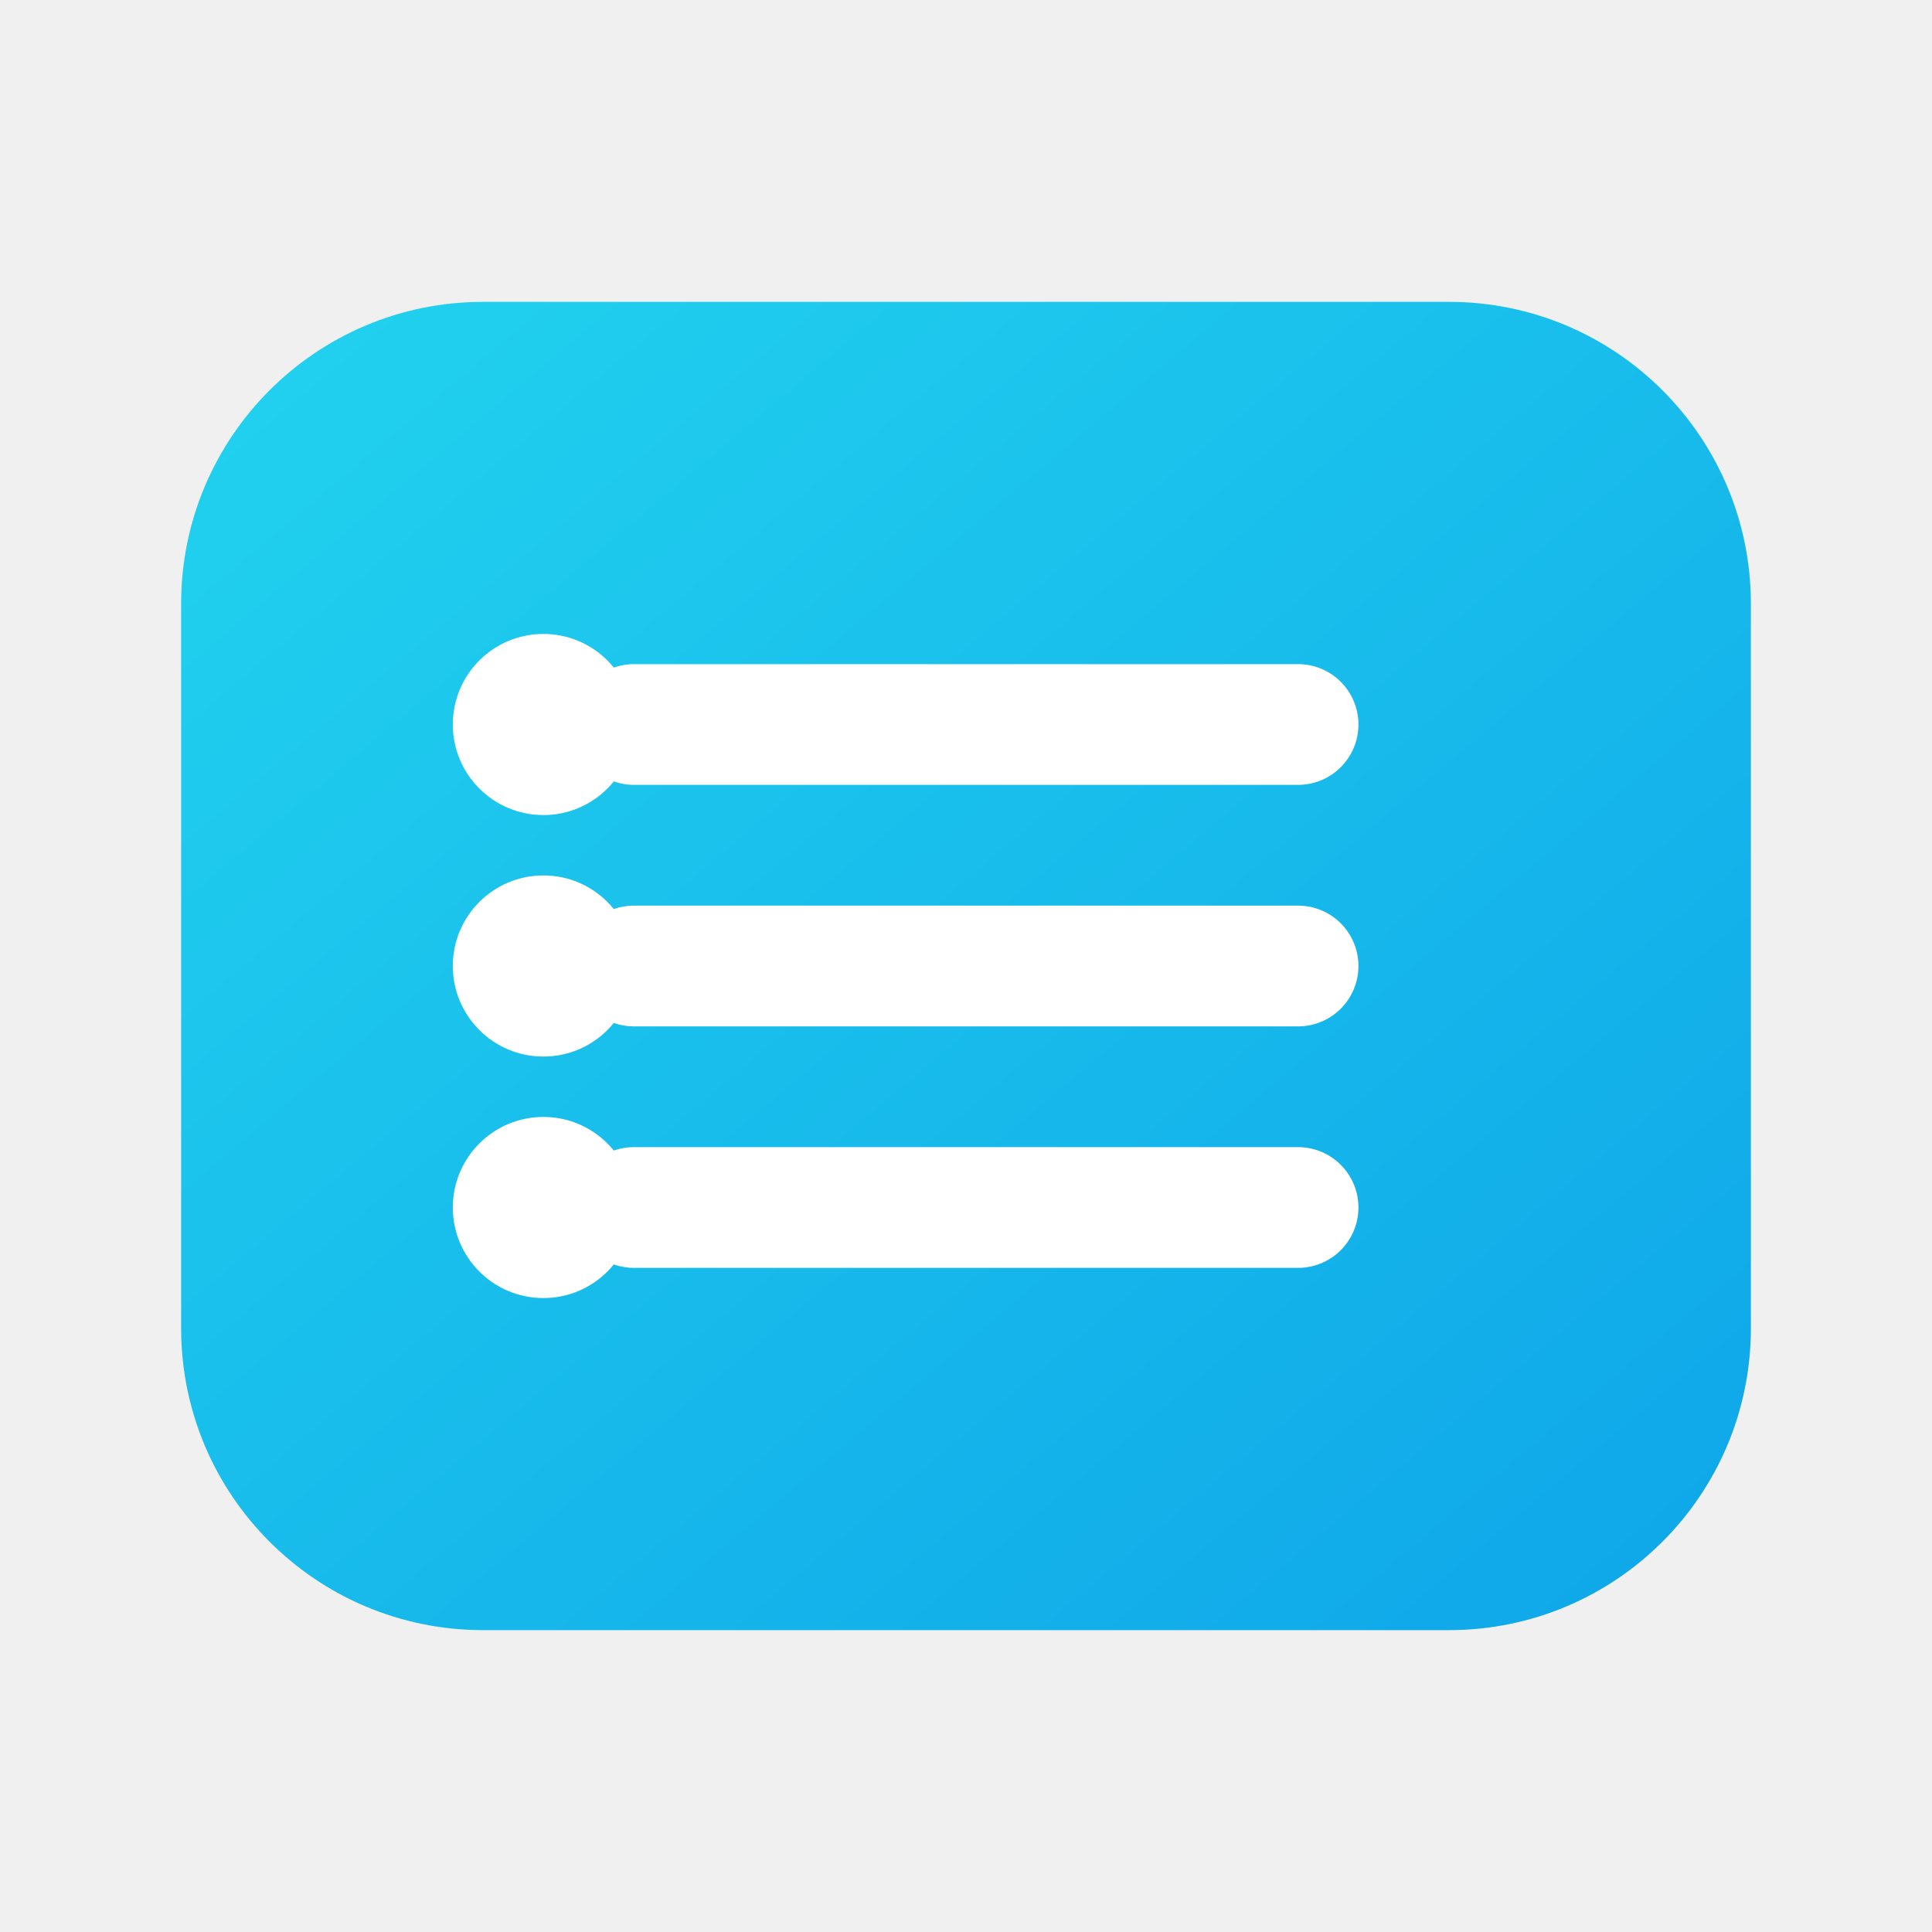
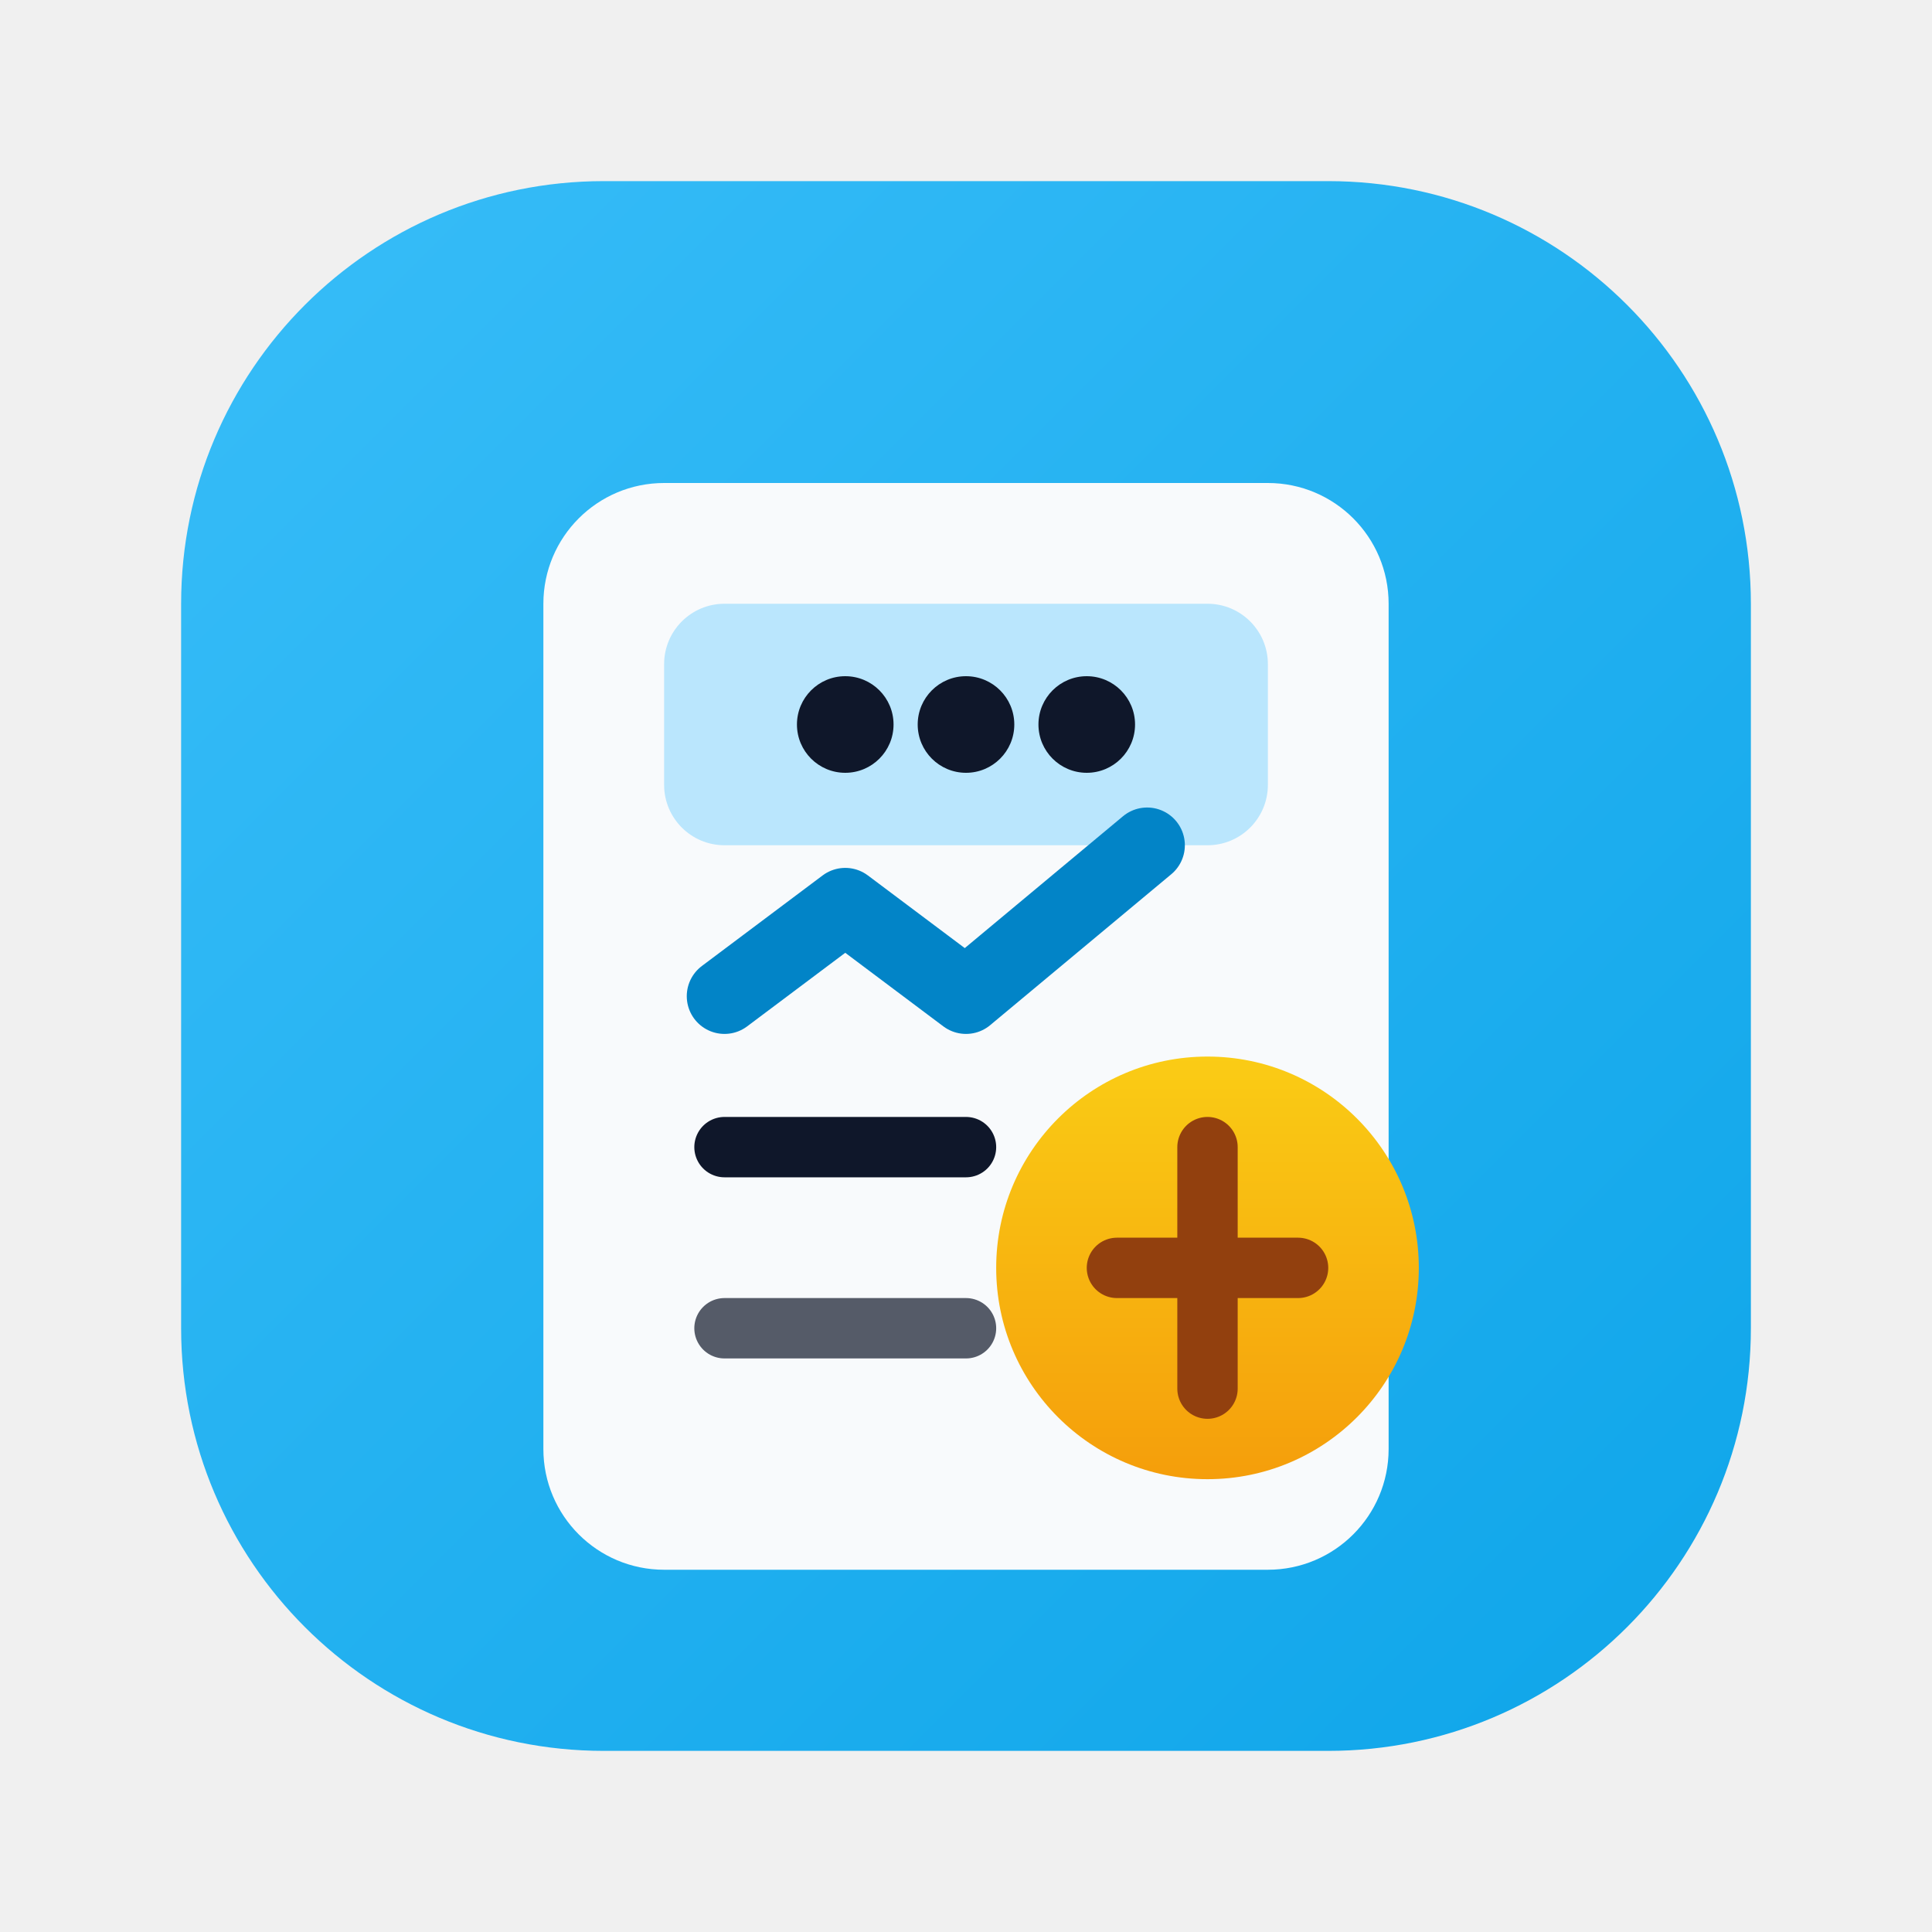
<svg xmlns="http://www.w3.org/2000/svg" viewBox="0 0 64 64" role="img" aria-labelledby="title">
  <defs>
-     <linearGradient id="gradCostos" x1="0%" y1="0%" x2="100%" y2="100%">
-       <stop offset="0%" stop-color="#22d3ee" />
+     <linearGradient id="costosBg" x1="0%" y1="0%" x2="100%" y2="100%">
+       <stop offset="0%" stop-color="#38bdf8" />
      <stop offset="100%" stop-color="#0ea5e9" />
    </linearGradient>
+     <linearGradient id="coin" x1="0%" y1="0%" x2="0%" y2="100%">
+       <stop offset="0%" stop-color="#facc15" />
+       <stop offset="100%" stop-color="#f59e0b" />
+     </linearGradient>
  </defs>
-   <rect x="6" y="10" width="52" height="44" rx="10" fill="url(#gradCostos)" />
-   <path d="M21 24h22M21 32h22M21 40h22" stroke="#fff" stroke-width="4" stroke-linecap="round" />
-   <circle cx="18" cy="24" r="3" fill="#fff" />
-   <circle cx="18" cy="32" r="3" fill="#fff" />
-   <circle cx="18" cy="40" r="3" fill="#fff" />
+   <rect x="6" y="6" width="52" height="52" rx="14" fill="url(#costosBg)" />
+   <rect x="18" y="16" width="28" height="36" rx="4" fill="#f8fafc" />
+   <rect x="22" y="20" width="20" height="8" rx="2" fill="#bae6fd" />
+   <path d="M24 33l4-3 4 3 6-5" fill="none" stroke="#0284c7" stroke-width="2.5" stroke-linecap="round" stroke-linejoin="round" />
+   <path d="M24 38h8" stroke="#0f172a" stroke-width="2" stroke-linecap="round" />
+   <path d="M24 44h8" stroke="#0f172a" stroke-width="2" stroke-linecap="round" opacity="0.7" />
+   <circle cx="40" cy="42" r="7" fill="url(#coin)" />
+   <path d="M40 38v8" stroke="#92400e" stroke-width="2" stroke-linecap="round" />
+   <path d="M37 42h6" stroke="#92400e" stroke-width="2" stroke-linecap="round" />
+   <circle cx="32" cy="24" r="1.6" fill="#0f172a" />
+   <circle cx="36" cy="24" r="1.6" fill="#0f172a" />
+   <circle cx="28" cy="24" r="1.6" fill="#0f172a" />
</svg>
